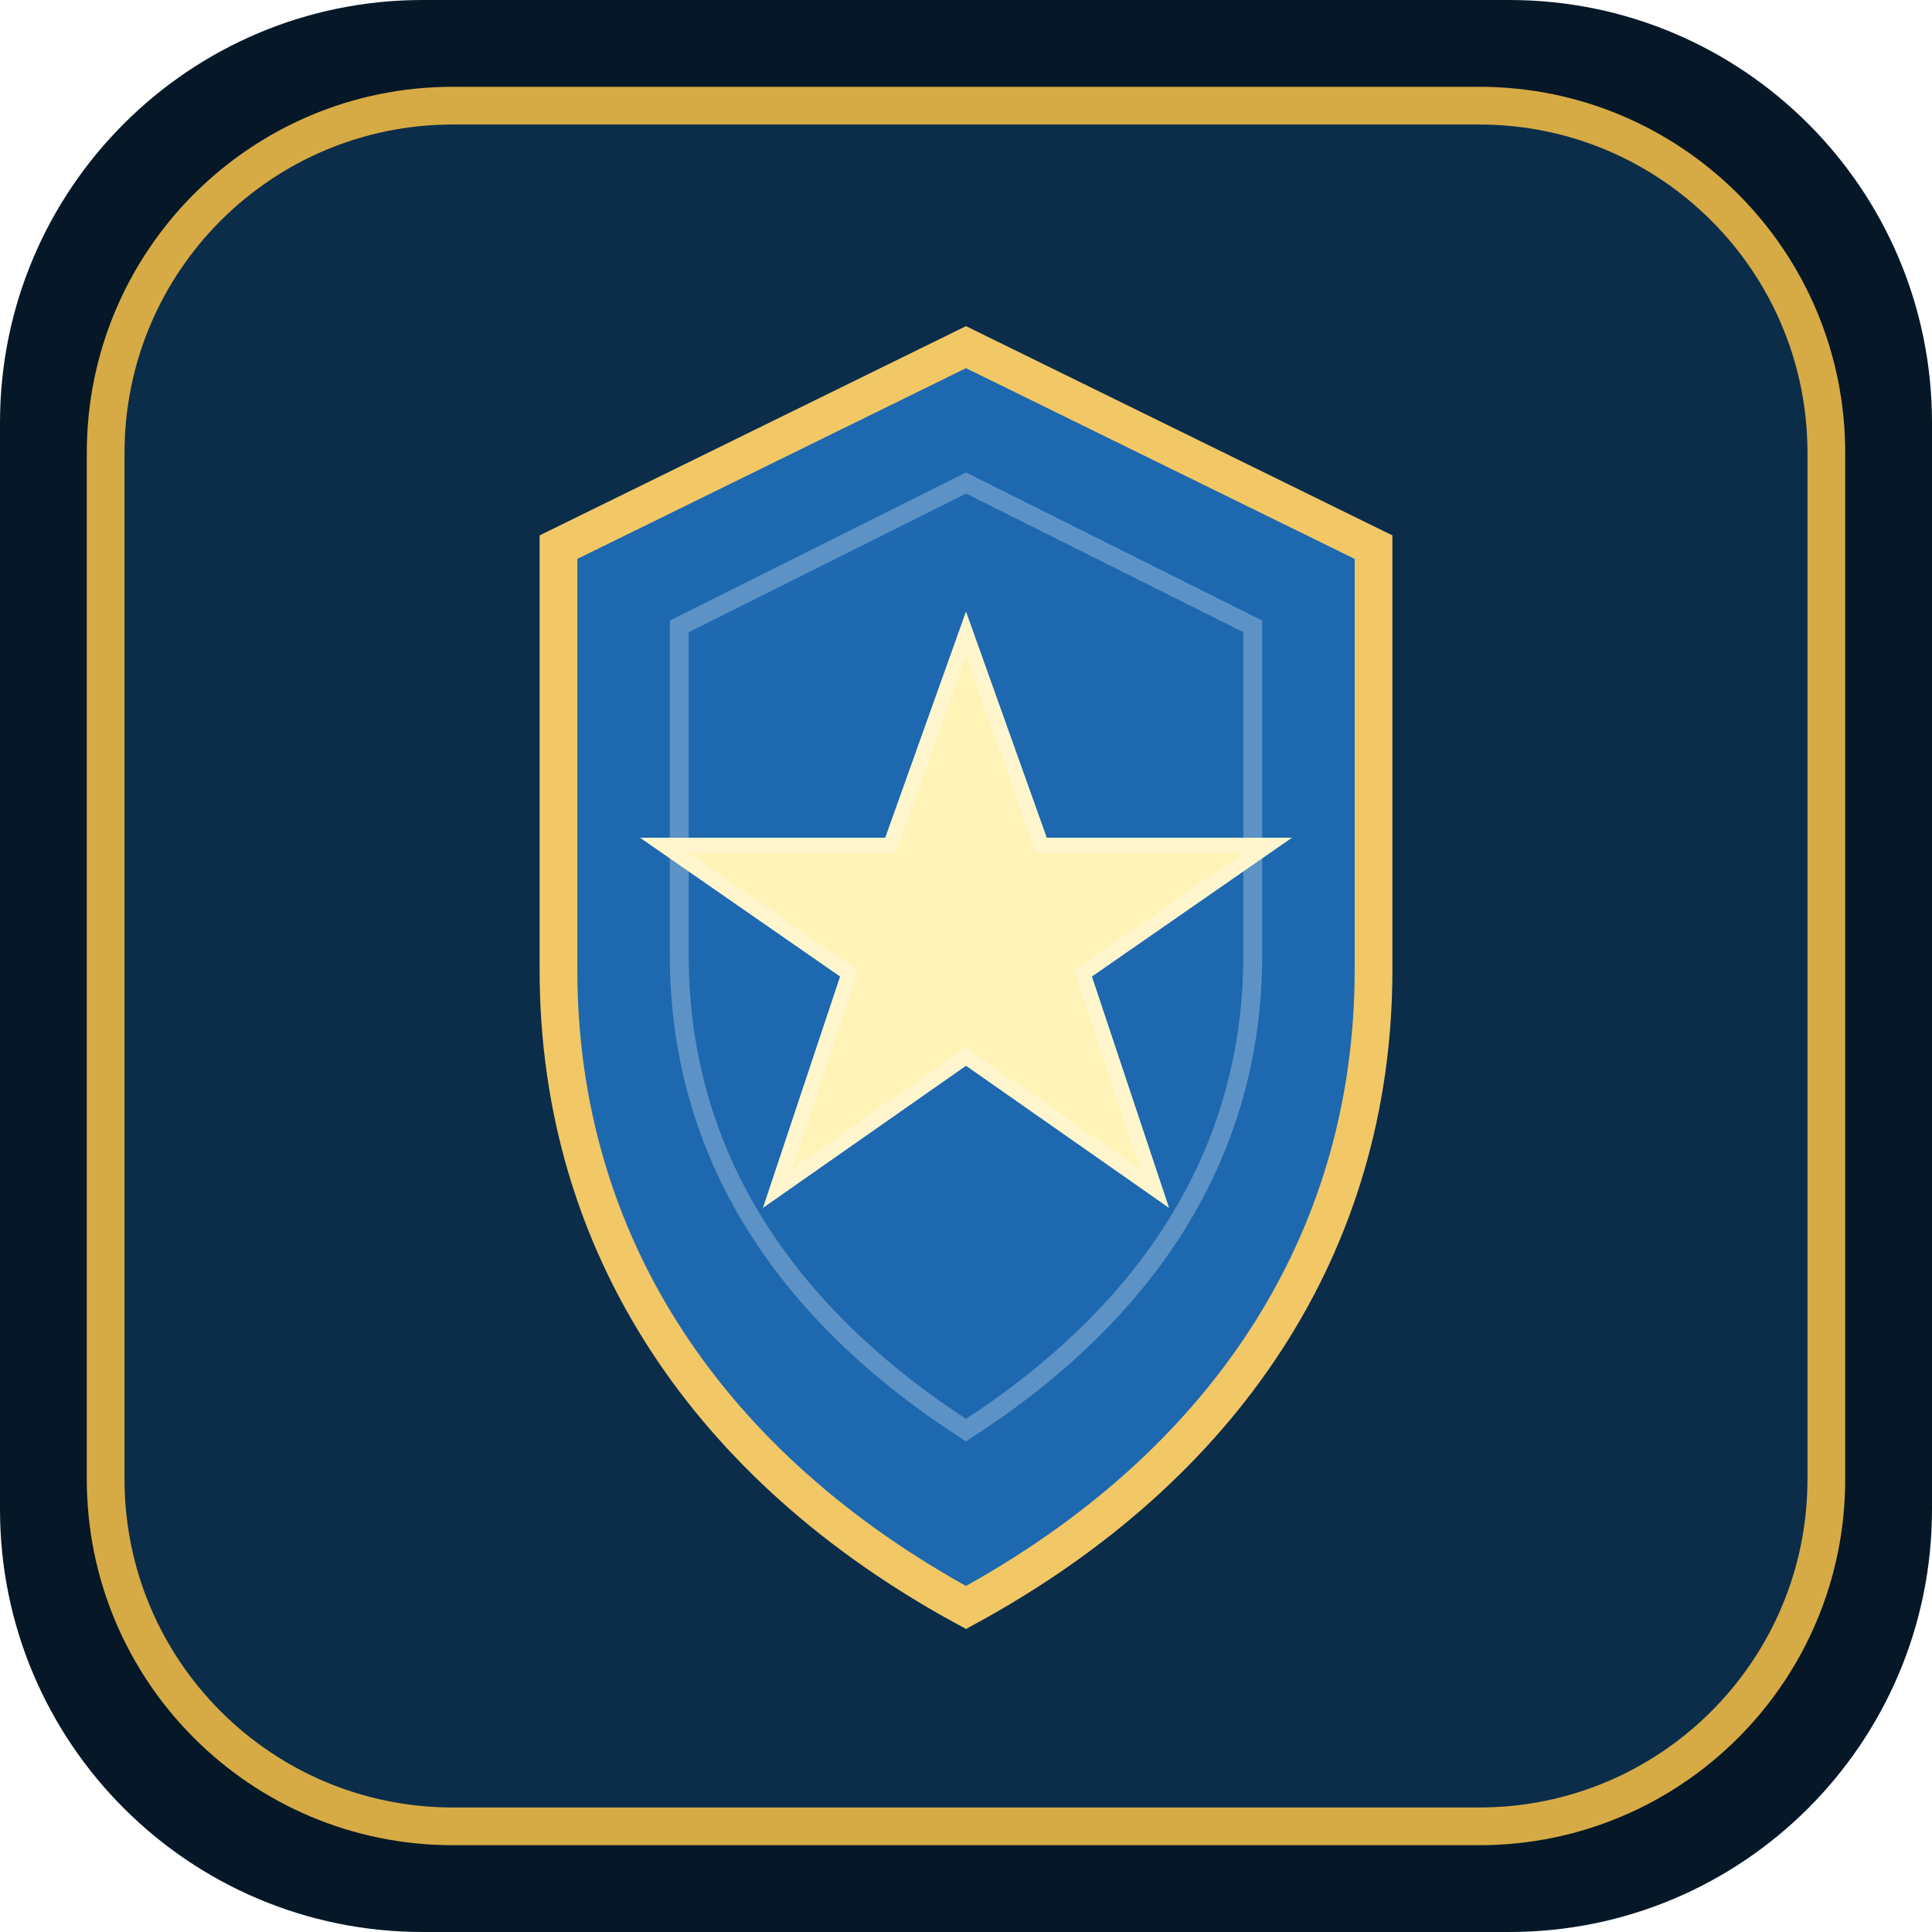
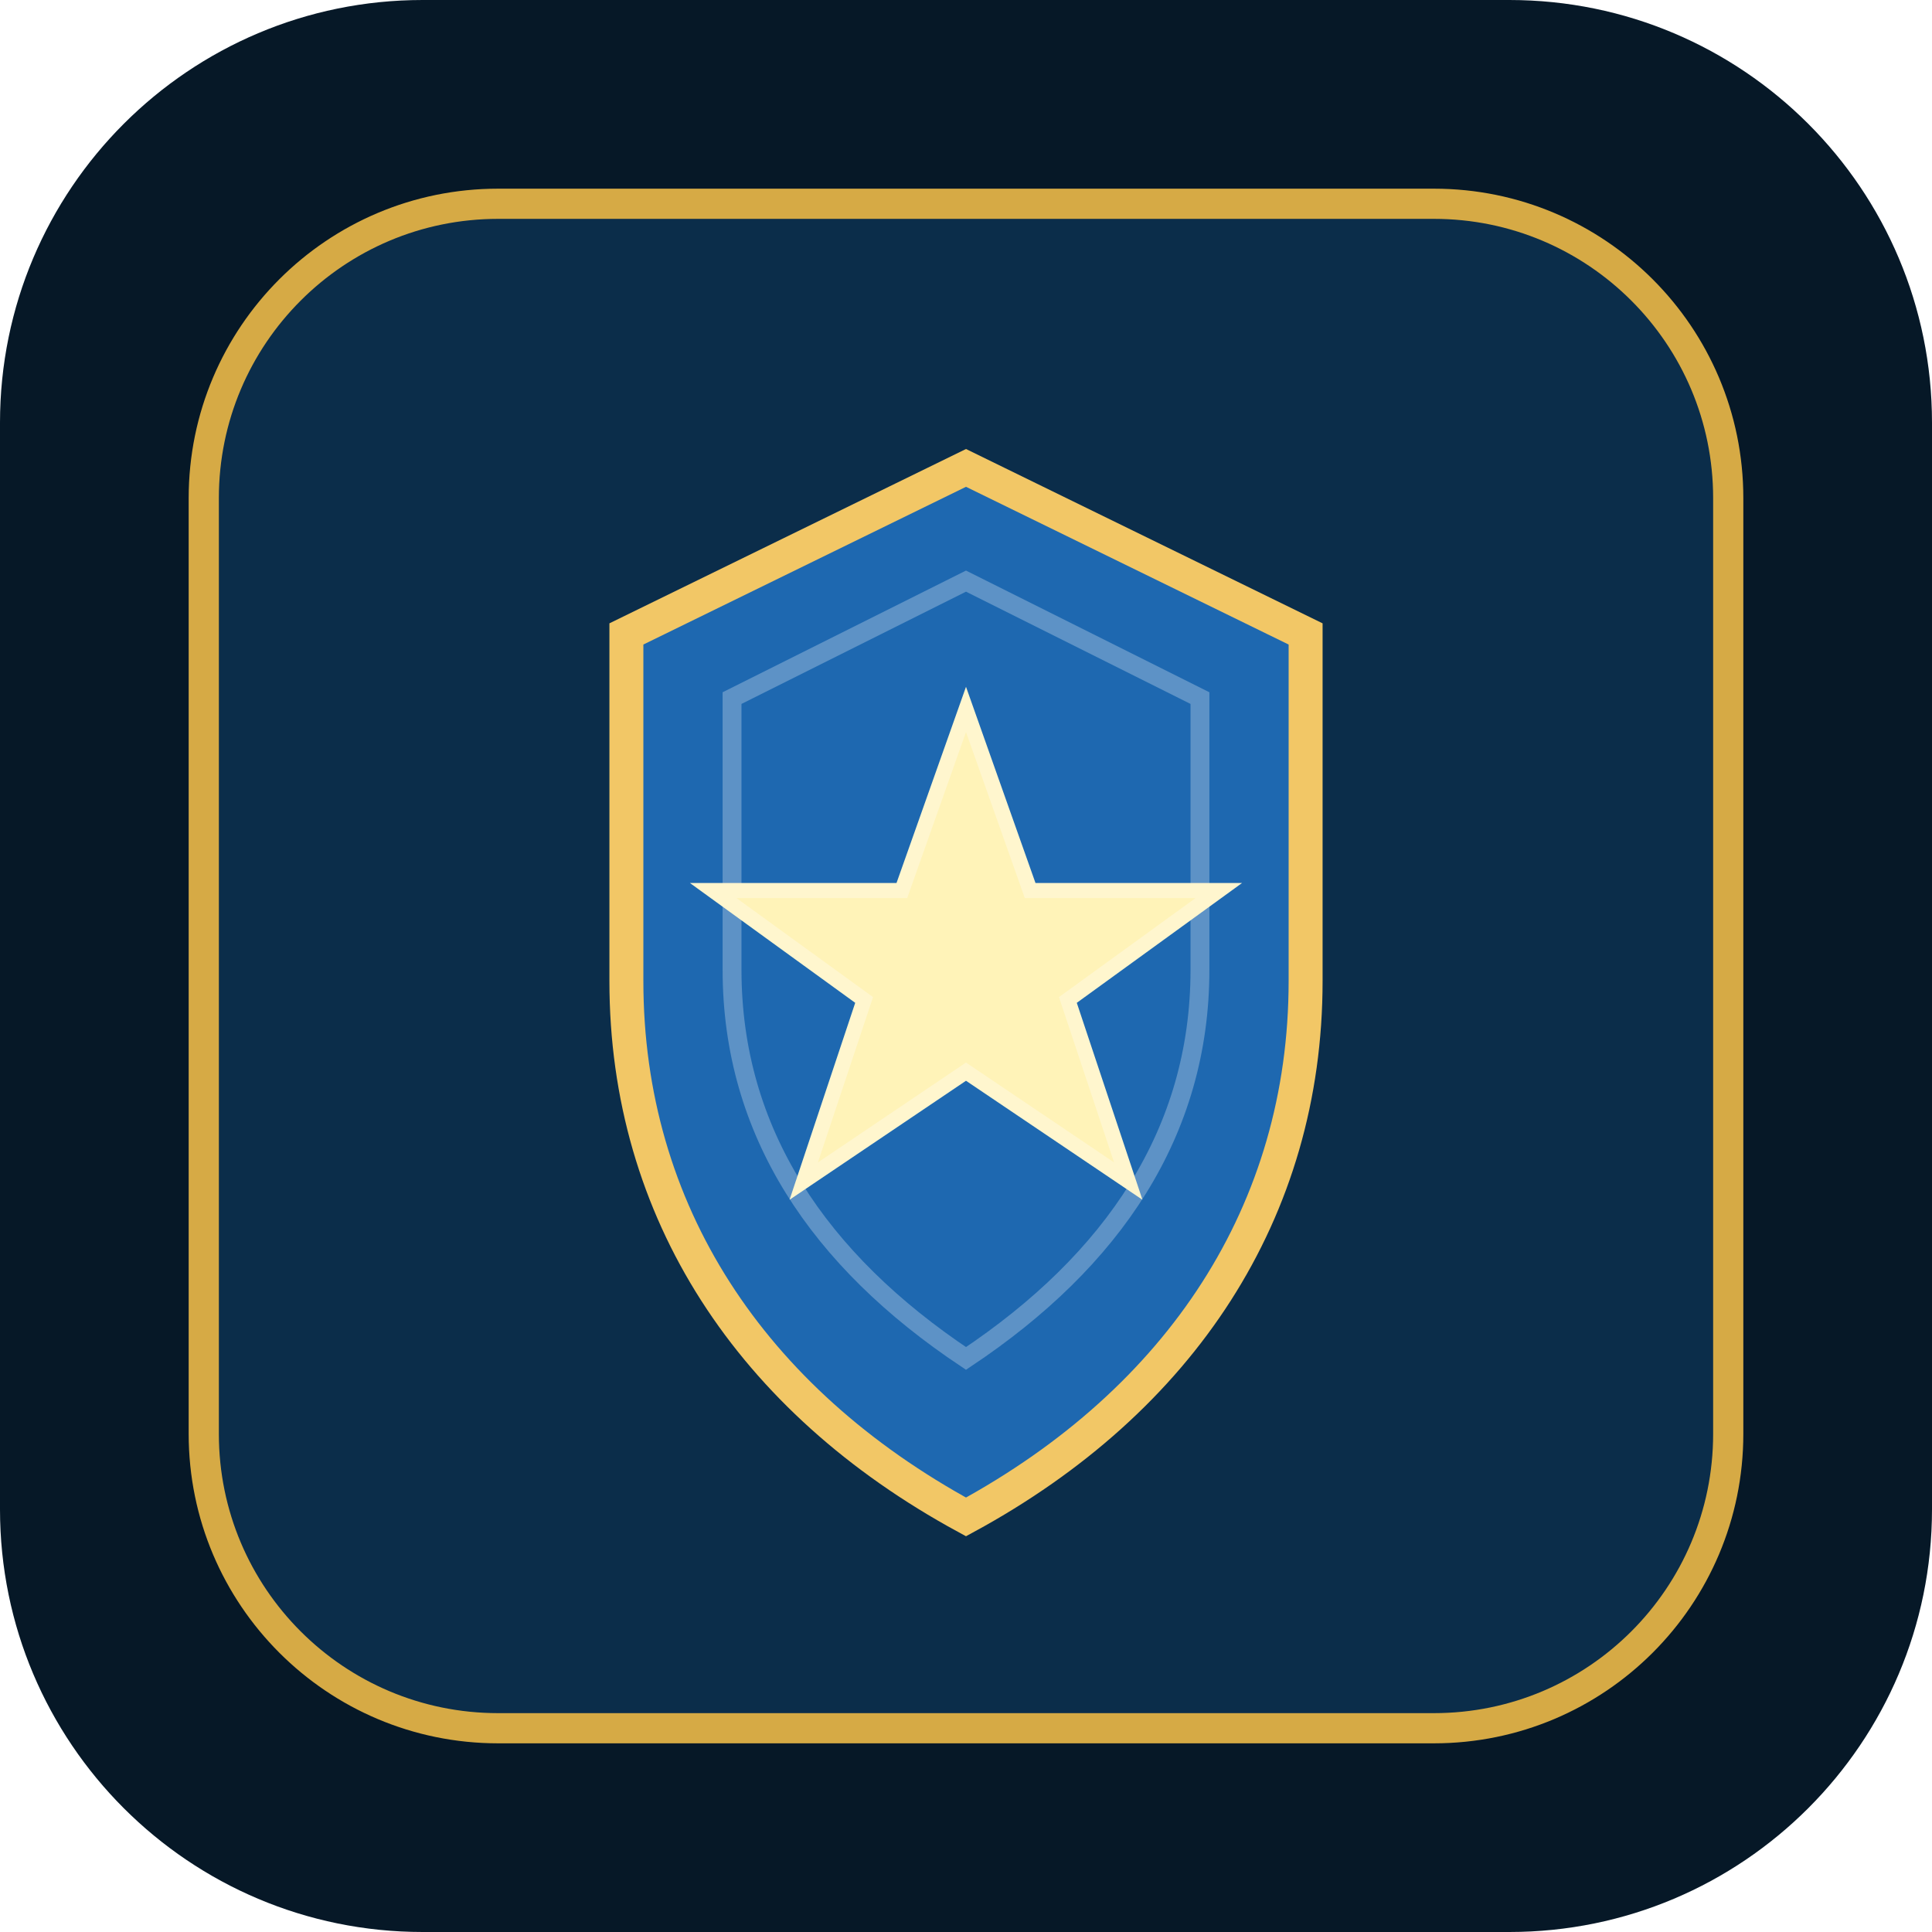
<svg xmlns="http://www.w3.org/2000/svg" width="512" height="512" viewBox="0 0 512 512" fill="none">
  <rect width="512" height="512" rx="112" fill="#061827" />
-   <rect x="28" y="28" width="456" height="456" rx="92" fill="url(#bg)" stroke="#D6AA45" stroke-width="10" />
-   <path d="M256 92L364 145V257C364 330 324 389 256 426C188 389 148 330 148 257V145L256 92Z" fill="url(#shield)" stroke="#F2C766" stroke-width="10" />
-   <path d="M256 128L332 166V253C332 306 304 348 256 379C208 348 180 306 180 253V166L256 128Z" fill="none" stroke="rgba(255,255,255,0.28)" stroke-width="5" />
-   <path d="M256 168L276 224H336L287 258L306 315L256 280L206 315L225 258L176 224H236L256 168Z" fill="url(#star)" stroke="#FFF6CE" stroke-width="4" />
+   <rect x="54" y="54" width="404" height="404" rx="78" fill="url(#bg)" stroke="#D6AA45" stroke-width="8" />
+   <path d="M256 124L346 168V260C346 321 313 371 256 402C199 371 166 321 166 260V168L256 124Z" fill="url(#shield)" stroke="#F2C766" stroke-width="9" />
+   <path d="M256 154L318 185V257C318 300 295 334 256 360C217 334 194 300 194 257V185L256 154Z" fill="none" stroke="rgba(255,255,255,0.28)" stroke-width="5" />
+   <path d="M256 188L273 236H323L283 265L299 313L256 284L213 313L229 265L189 236H239L256 188Z" fill="url(#star)" stroke="#FFF6CE" stroke-width="4" />
  <defs>
    <linearGradient id="bg" x1="256" y1="0" x2="256" y2="512">
      <stop stop-color="#0B2D4A" />
      <stop offset="1" stop-color="#061827" />
    </linearGradient>
    <linearGradient id="shield" x1="256" y1="92" x2="256" y2="426">
      <stop stop-color="#1E68B0" />
      <stop offset="1" stop-color="#08233A" />
    </linearGradient>
    <linearGradient id="star" x1="256" y1="168" x2="256" y2="315">
      <stop stop-color="#FFF3B8" />
      <stop offset="0.52" stop-color="#F2C766" />
      <stop offset="1" stop-color="#B78525" />
    </linearGradient>
  </defs>
</svg>
